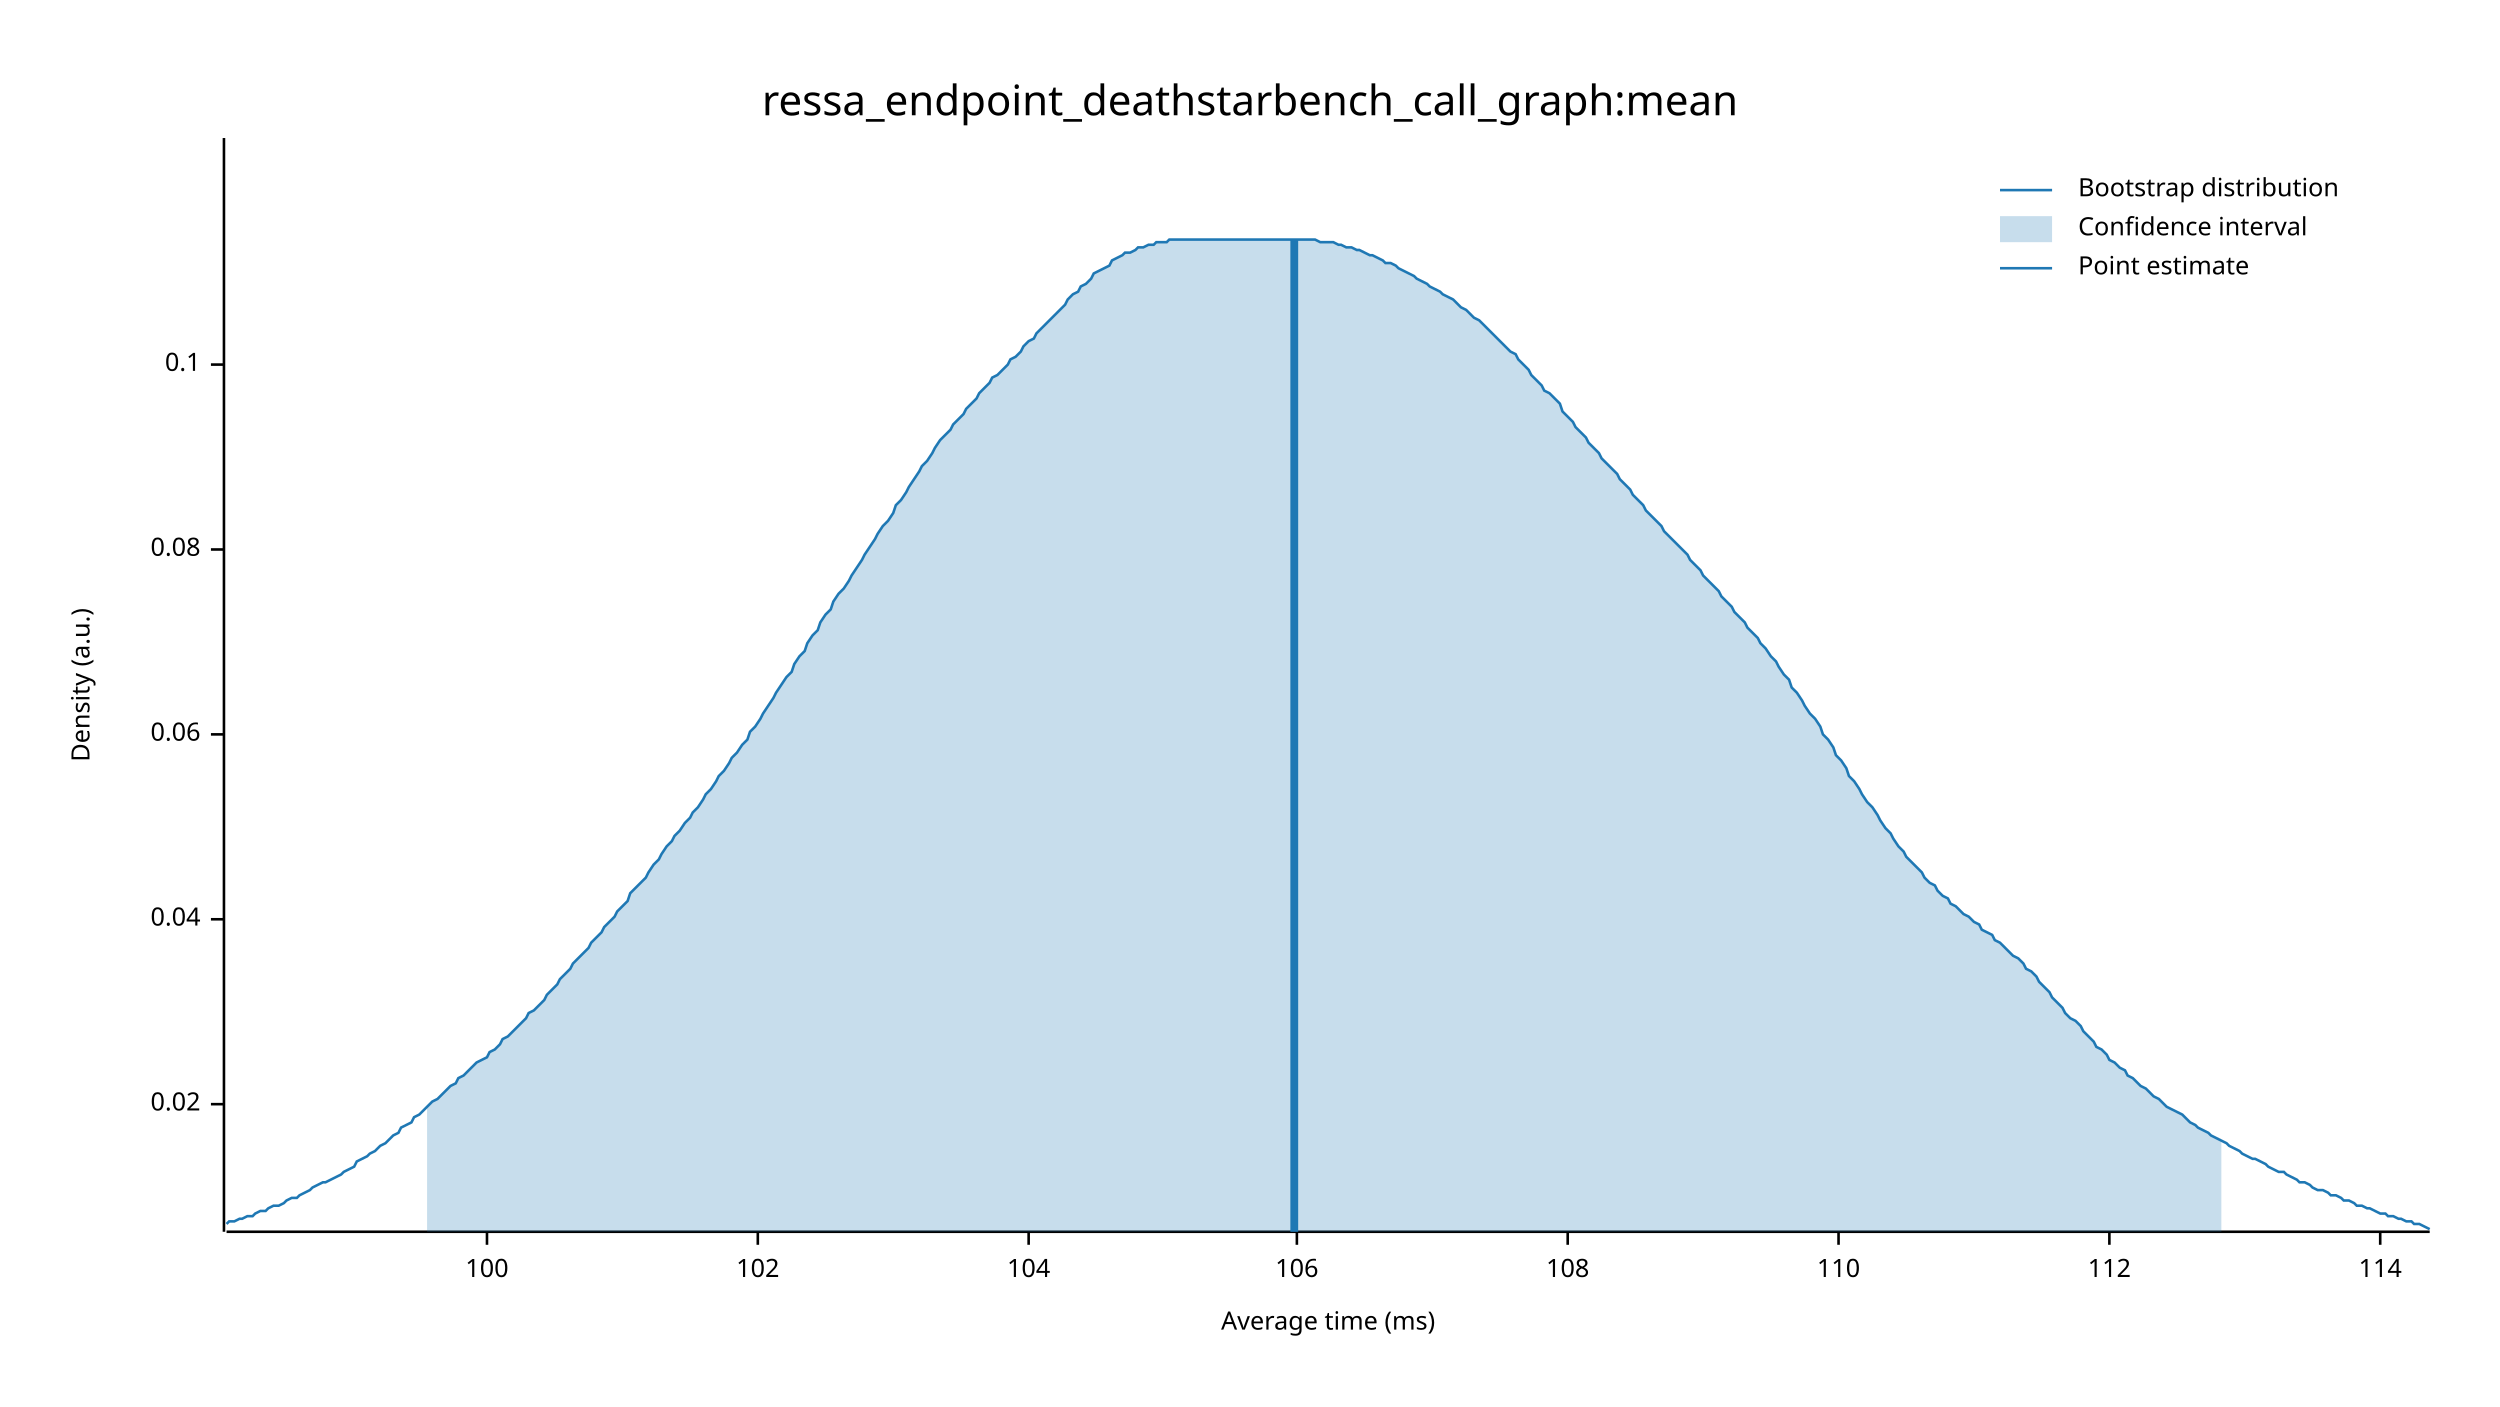
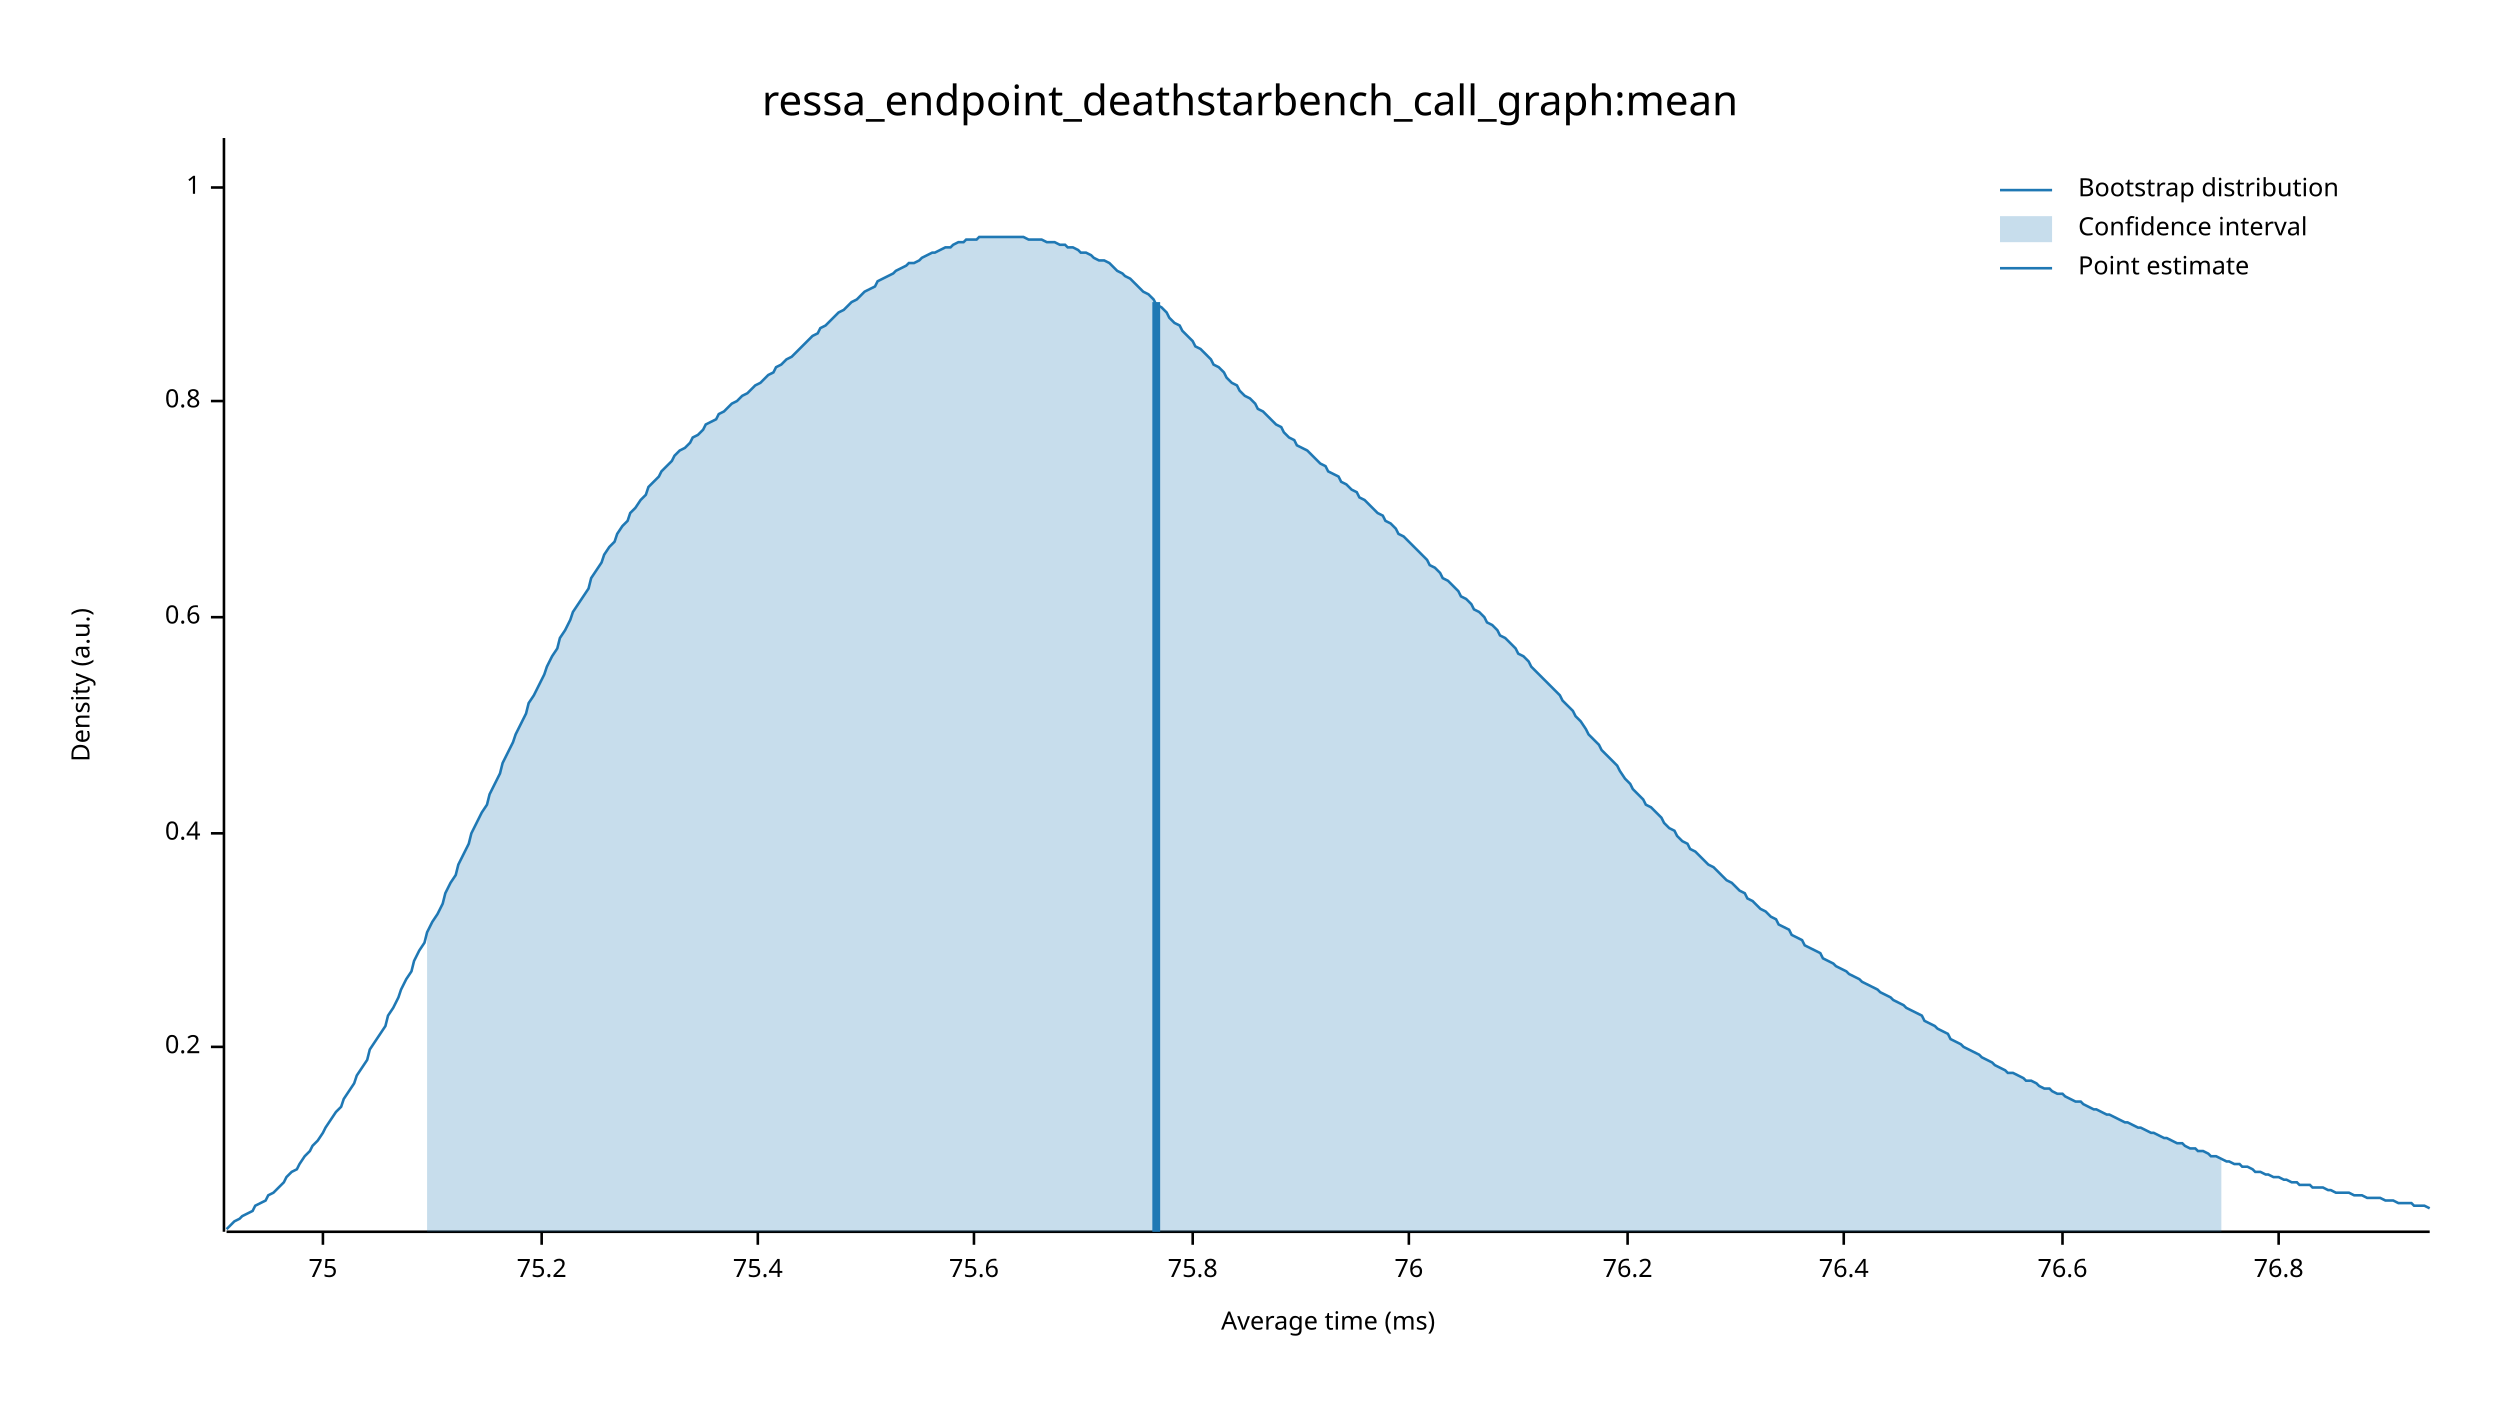
<svg xmlns="http://www.w3.org/2000/svg" width="960" height="540" viewBox="0 0 960 540">
  <text x="480" y="32" dy="0.76em" text-anchor="middle" font-family="sans-serif" font-size="16.129" opacity="1" fill="#000000">
ressa_endpoint_deathstarbench_call_graph:mean
</text>
  <text x="27" y="263" dy="0.76em" text-anchor="middle" font-family="sans-serif" font-size="9.677" opacity="1" fill="#000000" transform="rotate(270, 27, 263)">
Density (a.u.)
</text>
  <text x="510" y="513" dy="-0.5ex" text-anchor="middle" font-family="sans-serif" font-size="9.677" opacity="1" fill="#000000">
Average time (ms)
</text>
  <polyline fill="none" opacity="1" stroke="#000000" stroke-width="1" points="86,53 86,473 " />
-   <text x="77" y="424" dy="0.5ex" text-anchor="end" font-family="sans-serif" font-size="9.677" opacity="1" fill="#000000">
- 0.02
+   <text x="77" y="402" dy="0.5ex" text-anchor="end" font-family="sans-serif" font-size="9.677" opacity="1" fill="#000000">
+ 0.2
</text>
-   <polyline fill="none" opacity="1" stroke="#000000" stroke-width="1" points="81,424 86,424 " />
-   <text x="77" y="353" dy="0.5ex" text-anchor="end" font-family="sans-serif" font-size="9.677" opacity="1" fill="#000000">
- 0.04
+   <polyline fill="none" opacity="1" stroke="#000000" stroke-width="1" points="81,402 86,402 " />
+   <text x="77" y="320" dy="0.5ex" text-anchor="end" font-family="sans-serif" font-size="9.677" opacity="1" fill="#000000">
+ 0.4
</text>
-   <polyline fill="none" opacity="1" stroke="#000000" stroke-width="1" points="81,353 86,353 " />
-   <text x="77" y="282" dy="0.5ex" text-anchor="end" font-family="sans-serif" font-size="9.677" opacity="1" fill="#000000">
- 0.06
+   <polyline fill="none" opacity="1" stroke="#000000" stroke-width="1" points="81,320 86,320 " />
+   <text x="77" y="237" dy="0.5ex" text-anchor="end" font-family="sans-serif" font-size="9.677" opacity="1" fill="#000000">
+ 0.6
</text>
-   <polyline fill="none" opacity="1" stroke="#000000" stroke-width="1" points="81,282 86,282 " />
-   <text x="77" y="211" dy="0.5ex" text-anchor="end" font-family="sans-serif" font-size="9.677" opacity="1" fill="#000000">
- 0.08
+   <polyline fill="none" opacity="1" stroke="#000000" stroke-width="1" points="81,237 86,237 " />
+   <text x="77" y="154" dy="0.5ex" text-anchor="end" font-family="sans-serif" font-size="9.677" opacity="1" fill="#000000">
+ 0.8
</text>
-   <polyline fill="none" opacity="1" stroke="#000000" stroke-width="1" points="81,211 86,211 " />
-   <text x="77" y="140" dy="0.5ex" text-anchor="end" font-family="sans-serif" font-size="9.677" opacity="1" fill="#000000">
- 0.1
+   <polyline fill="none" opacity="1" stroke="#000000" stroke-width="1" points="81,154 86,154 " />
+   <text x="77" y="72" dy="0.5ex" text-anchor="end" font-family="sans-serif" font-size="9.677" opacity="1" fill="#000000">
+ 1
</text>
-   <polyline fill="none" opacity="1" stroke="#000000" stroke-width="1" points="81,140 86,140 " />
+   <polyline fill="none" opacity="1" stroke="#000000" stroke-width="1" points="81,72 86,72 " />
  <polyline fill="none" opacity="1" stroke="#000000" stroke-width="1" points="87,473 933,473 " />
-   <text x="187" y="483" dy="0.76em" text-anchor="middle" font-family="sans-serif" font-size="9.677" opacity="1" fill="#000000">
- 100
+   <text x="124" y="483" dy="0.76em" text-anchor="middle" font-family="sans-serif" font-size="9.677" opacity="1" fill="#000000">
+ 75
</text>
-   <polyline fill="none" opacity="1" stroke="#000000" stroke-width="1" points="187,473 187,478 " />
+   <polyline fill="none" opacity="1" stroke="#000000" stroke-width="1" points="124,473 124,478 " />
+   <text x="208" y="483" dy="0.76em" text-anchor="middle" font-family="sans-serif" font-size="9.677" opacity="1" fill="#000000">
+ 75.2
+ </text>
+   <polyline fill="none" opacity="1" stroke="#000000" stroke-width="1" points="208,473 208,478 " />
  <text x="291" y="483" dy="0.76em" text-anchor="middle" font-family="sans-serif" font-size="9.677" opacity="1" fill="#000000">
- 102
+ 75.4
</text>
  <polyline fill="none" opacity="1" stroke="#000000" stroke-width="1" points="291,473 291,478 " />
-   <text x="395" y="483" dy="0.76em" text-anchor="middle" font-family="sans-serif" font-size="9.677" opacity="1" fill="#000000">
- 104
+   <text x="374" y="483" dy="0.76em" text-anchor="middle" font-family="sans-serif" font-size="9.677" opacity="1" fill="#000000">
+ 75.6
</text>
-   <polyline fill="none" opacity="1" stroke="#000000" stroke-width="1" points="395,473 395,478 " />
-   <text x="498" y="483" dy="0.76em" text-anchor="middle" font-family="sans-serif" font-size="9.677" opacity="1" fill="#000000">
- 106
+   <polyline fill="none" opacity="1" stroke="#000000" stroke-width="1" points="374,473 374,478 " />
+   <text x="458" y="483" dy="0.76em" text-anchor="middle" font-family="sans-serif" font-size="9.677" opacity="1" fill="#000000">
+ 75.8
</text>
-   <polyline fill="none" opacity="1" stroke="#000000" stroke-width="1" points="498,473 498,478 " />
-   <text x="602" y="483" dy="0.76em" text-anchor="middle" font-family="sans-serif" font-size="9.677" opacity="1" fill="#000000">
- 108
+   <polyline fill="none" opacity="1" stroke="#000000" stroke-width="1" points="458,473 458,478 " />
+   <text x="541" y="483" dy="0.76em" text-anchor="middle" font-family="sans-serif" font-size="9.677" opacity="1" fill="#000000">
+ 76
</text>
-   <polyline fill="none" opacity="1" stroke="#000000" stroke-width="1" points="602,473 602,478 " />
-   <text x="706" y="483" dy="0.76em" text-anchor="middle" font-family="sans-serif" font-size="9.677" opacity="1" fill="#000000">
- 110
+   <polyline fill="none" opacity="1" stroke="#000000" stroke-width="1" points="541,473 541,478 " />
+   <text x="625" y="483" dy="0.76em" text-anchor="middle" font-family="sans-serif" font-size="9.677" opacity="1" fill="#000000">
+ 76.2
</text>
-   <polyline fill="none" opacity="1" stroke="#000000" stroke-width="1" points="706,473 706,478 " />
-   <text x="810" y="483" dy="0.76em" text-anchor="middle" font-family="sans-serif" font-size="9.677" opacity="1" fill="#000000">
- 112
+   <polyline fill="none" opacity="1" stroke="#000000" stroke-width="1" points="625,473 625,478 " />
+   <text x="708" y="483" dy="0.76em" text-anchor="middle" font-family="sans-serif" font-size="9.677" opacity="1" fill="#000000">
+ 76.4
</text>
-   <polyline fill="none" opacity="1" stroke="#000000" stroke-width="1" points="810,473 810,478 " />
-   <text x="914" y="483" dy="0.76em" text-anchor="middle" font-family="sans-serif" font-size="9.677" opacity="1" fill="#000000">
- 114
+   <polyline fill="none" opacity="1" stroke="#000000" stroke-width="1" points="708,473 708,478 " />
+   <text x="792" y="483" dy="0.76em" text-anchor="middle" font-family="sans-serif" font-size="9.677" opacity="1" fill="#000000">
+ 76.6
</text>
-   <polyline fill="none" opacity="1" stroke="#000000" stroke-width="1" points="914,473 914,478 " />
-   <polyline fill="none" opacity="1" stroke="#1F78B4" stroke-width="1" points="87,470 88,469 90,469 92,468 93,468 95,467 97,467 98,466 100,465 102,465 103,464 105,463 107,463 109,462 110,461 112,460 114,460 115,459 117,458 119,457 120,456 122,455 124,454 125,454 127,453 129,452 131,451 132,450 134,449 136,448 137,446 139,445 141,444 142,443 144,442 146,440 148,439 149,438 151,436 153,435 154,433 156,432 158,431 159,429 161,428 163,426 164,425 166,423 168,422 170,420 171,419 173,417 175,416 176,414 178,413 180,411 181,410 183,408 185,407 187,406 188,404 190,403 192,401 193,399 195,398 197,396 198,395 200,393 202,391 203,389 205,388 207,386 209,384 210,382 212,380 214,378 215,376 217,374 219,372 220,370 222,368 224,366 226,364 227,362 229,360 231,358 232,356 234,354 236,352 237,350 239,348 241,346 242,343 244,341 246,339 248,337 249,335 251,332 253,330 254,328 256,325 258,323 259,321 261,319 263,316 265,314 266,312 268,310 270,307 271,305 273,303 275,300 276,298 278,296 280,293 281,291 283,289 285,286 287,284 288,281 290,279 292,276 293,274 295,271 297,268 298,266 300,263 302,260 304,258 305,255 307,252 309,250 310,247 312,244 314,242 315,239 317,236 319,234 320,231 322,228 324,226 326,223 327,221 329,218 331,215 332,213 334,210 336,207 337,205 339,202 341,200 343,197 344,194 346,192 348,189 349,187 351,184 353,181 354,179 356,177 358,174 359,172 361,169 363,167 365,165 366,163 368,161 370,159 371,157 373,155 375,153 376,151 378,149 380,147 381,145 383,144 385,142 387,140 388,138 390,137 392,135 393,133 395,131 397,130 398,128 400,126 402,124 404,122 405,121 407,119 409,117 410,115 412,113 414,112 415,110 417,109 419,107 420,105 422,104 424,103 426,102 427,100 429,99 431,98 432,97 434,97 436,96 437,95 439,95 441,94 443,94 444,93 446,93 448,93 449,92 451,92 453,92 454,92 456,92 458,92 459,92 461,92 463,92 465,92 466,92 468,92 470,92 471,92 473,92 475,92 476,92 478,92 480,92 482,92 483,92 485,92 487,92 488,92 490,92 492,92 493,92 495,92 497,92 498,92 500,92 502,92 504,92 505,92 507,93 509,93 510,93 512,93 514,94 515,94 517,95 519,95 521,96 522,96 524,97 526,98 527,98 529,99 531,100 532,101 534,101 536,102 537,103 539,104 541,105 543,106 544,107 546,108 548,109 549,110 551,111 553,112 554,113 556,114 558,115 560,117 561,118 563,119 565,121 566,122 568,123 570,125 571,126 573,128 575,130 576,131 578,133 580,135 582,136 583,138 585,140 587,142 588,144 590,146 592,148 593,150 595,151 597,153 599,155 600,158 602,160 604,162 605,164 607,166 609,168 610,170 612,172 614,174 615,176 617,178 619,180 621,182 622,184 624,186 626,188 627,190 629,192 631,194 632,196 634,198 636,200 638,202 639,204 641,206 643,208 644,209 646,211 648,213 649,215 651,217 653,219 654,221 656,223 658,225 660,227 661,229 663,231 665,233 666,235 668,237 670,239 671,241 673,243 675,245 676,247 678,249 680,252 682,254 683,256 685,259 687,261 688,264 690,266 692,269 693,271 695,274 697,276 699,279 700,282 702,284 704,287 705,290 707,292 709,295 710,298 712,300 714,303 715,305 717,308 719,310 721,313 722,315 724,318 726,320 727,322 729,325 731,327 732,329 734,331 736,333 738,335 739,337 741,339 743,340 744,342 746,344 748,345 749,347 751,348 753,350 754,351 756,352 758,354 760,355 761,357 763,358 765,359 766,361 768,362 770,364 771,365 773,367 775,368 777,370 778,372 780,373 782,375 783,377 785,379 787,381 788,383 790,385 792,387 793,389 795,391 797,392 799,394 800,396 802,398 804,400 805,402 807,403 809,405 810,407 812,408 814,410 816,411 817,413 819,414 821,416 822,417 824,418 826,420 827,421 829,422 831,424 832,425 834,426 836,427 838,428 839,429 841,431 843,432 844,433 846,434 848,435 849,436 851,437 853,438 855,439 856,440 858,441 860,442 861,443 863,444 865,445 866,445 868,446 870,447 871,448 873,449 875,450 877,450 878,451 880,452 882,453 883,454 885,454 887,455 888,456 890,457 892,457 894,458 895,459 897,459 899,460 900,461 902,461 904,462 905,463 907,463 909,464 910,464 912,465 914,466 916,466 917,467 919,467 921,468 922,468 924,469 926,469 927,470 929,470 931,471 933,472 " />
-   <polygon opacity="0.25" fill="#1F78B4" points="164,425 166,423 168,422 170,420 171,419 173,417 175,416 176,414 178,413 180,411 181,410 183,408 185,407 187,406 188,404 190,403 192,401 193,399 195,398 197,396 198,395 200,393 202,391 203,389 205,388 207,386 209,384 210,382 212,380 214,378 215,376 217,374 219,372 220,370 222,368 224,366 226,364 227,362 229,360 231,358 232,356 234,354 236,352 237,350 239,348 241,346 242,343 244,341 246,339 248,337 249,335 251,332 253,330 254,328 256,325 258,323 259,321 261,319 263,316 265,314 266,312 268,310 270,307 271,305 273,303 275,300 276,298 278,296 280,293 281,291 283,289 285,286 287,284 288,281 290,279 292,276 293,274 295,271 297,268 298,266 300,263 302,260 304,258 305,255 307,252 309,250 310,247 312,244 314,242 315,239 317,236 319,234 320,231 322,228 324,226 326,223 327,221 329,218 331,215 332,213 334,210 336,207 337,205 339,202 341,200 343,197 344,194 346,192 348,189 349,187 351,184 353,181 354,179 356,177 358,174 359,172 361,169 363,167 365,165 366,163 368,161 370,159 371,157 373,155 375,153 376,151 378,149 380,147 381,145 383,144 385,142 387,140 388,138 390,137 392,135 393,133 395,131 397,130 398,128 400,126 402,124 404,122 405,121 407,119 409,117 410,115 412,113 414,112 415,110 417,109 419,107 420,105 422,104 424,103 426,102 427,100 429,99 431,98 432,97 434,97 436,96 437,95 439,95 441,94 443,94 444,93 446,93 448,93 449,92 451,92 453,92 454,92 456,92 458,92 459,92 461,92 463,92 465,92 466,92 468,92 470,92 471,92 473,92 475,92 476,92 478,92 480,92 482,92 483,92 485,92 487,92 488,92 490,92 492,92 493,92 495,92 497,92 498,92 500,92 502,92 504,92 505,92 507,93 509,93 510,93 512,93 514,94 515,94 517,95 519,95 521,96 522,96 524,97 526,98 527,98 529,99 531,100 532,101 534,101 536,102 537,103 539,104 541,105 543,106 544,107 546,108 548,109 549,110 551,111 553,112 554,113 556,114 558,115 560,117 561,118 563,119 565,121 566,122 568,123 570,125 571,126 573,128 575,130 576,131 578,133 580,135 582,136 583,138 585,140 587,142 588,144 590,146 592,148 593,150 595,151 597,153 599,155 600,158 602,160 604,162 605,164 607,166 609,168 610,170 612,172 614,174 615,176 617,178 619,180 621,182 622,184 624,186 626,188 627,190 629,192 631,194 632,196 634,198 636,200 638,202 639,204 641,206 643,208 644,209 646,211 648,213 649,215 651,217 653,219 654,221 656,223 658,225 660,227 661,229 663,231 665,233 666,235 668,237 670,239 671,241 673,243 675,245 676,247 678,249 680,252 682,254 683,256 685,259 687,261 688,264 690,266 692,269 693,271 695,274 697,276 699,279 700,282 702,284 704,287 705,290 707,292 709,295 710,298 712,300 714,303 715,305 717,308 719,310 721,313 722,315 724,318 726,320 727,322 729,325 731,327 732,329 734,331 736,333 738,335 739,337 741,339 743,340 744,342 746,344 748,345 749,347 751,348 753,350 754,351 756,352 758,354 760,355 761,357 763,358 765,359 766,361 768,362 770,364 771,365 773,367 775,368 777,370 778,372 780,373 782,375 783,377 785,379 787,381 788,383 790,385 792,387 793,389 795,391 797,392 799,394 800,396 802,398 804,400 805,402 807,403 809,405 810,407 812,408 814,410 816,411 817,413 819,414 821,416 822,417 824,418 826,420 827,421 829,422 831,424 832,425 834,426 836,427 838,428 839,429 841,431 843,432 844,433 846,434 848,435 849,436 851,437 853,438 853,473 164,473 " />
-   <polyline fill="none" opacity="1" stroke="#1F78B4" stroke-width="3" points="497,473 497,92 " />
+   <polyline fill="none" opacity="1" stroke="#000000" stroke-width="1" points="792,473 792,478 " />
+   <text x="875" y="483" dy="0.76em" text-anchor="middle" font-family="sans-serif" font-size="9.677" opacity="1" fill="#000000">
+ 76.8
+ </text>
+   <polyline fill="none" opacity="1" stroke="#000000" stroke-width="1" points="875,473 875,478 " />
+   <polyline fill="none" opacity="1" stroke="#1F78B4" stroke-width="1" points="87,472 88,471 90,469 92,468 93,467 95,466 97,465 98,463 100,462 102,461 103,459 105,458 107,456 109,454 110,452 112,450 114,449 115,447 117,444 119,442 120,440 122,438 124,435 125,433 127,430 129,427 131,425 132,422 134,419 136,416 137,413 139,410 141,407 142,403 144,400 146,397 148,394 149,390 151,387 153,383 154,380 156,376 158,373 159,369 161,365 163,362 164,358 166,354 168,351 170,347 171,343 173,339 175,336 176,332 178,328 180,324 181,320 183,316 185,312 187,309 188,305 190,301 192,297 193,293 195,289 197,285 198,282 200,278 202,274 203,270 205,267 207,263 209,259 210,256 212,252 214,249 215,245 217,242 219,238 220,235 222,232 224,229 226,226 227,222 229,219 231,216 232,213 234,210 236,208 237,205 239,202 241,200 242,197 244,195 246,192 248,190 249,187 251,185 253,183 254,181 256,179 258,177 259,175 261,173 263,172 265,170 266,168 268,167 270,165 271,163 273,162 275,161 276,159 278,158 280,156 281,155 283,154 285,152 287,151 288,150 290,148 292,147 293,146 295,144 297,143 298,141 300,140 302,138 304,137 305,136 307,134 309,132 310,131 312,129 314,128 315,126 317,125 319,123 320,122 322,120 324,119 326,117 327,116 329,115 331,113 332,112 334,111 336,110 337,108 339,107 341,106 343,105 344,104 346,103 348,102 349,101 351,101 353,100 354,99 356,98 358,97 359,97 361,96 363,95 365,95 366,94 368,93 370,93 371,92 373,92 375,92 376,91 378,91 380,91 381,91 383,91 385,91 387,91 388,91 390,91 392,91 393,91 395,92 397,92 398,92 400,92 402,93 404,93 405,93 407,94 409,94 410,95 412,95 414,96 415,97 417,97 419,98 420,99 422,100 424,100 426,101 427,102 429,104 431,105 432,106 434,107 436,109 437,110 439,112 441,113 443,115 444,117 446,118 448,120 449,122 451,124 453,125 454,127 456,129 458,131 459,133 461,134 463,136 465,138 466,140 468,141 470,143 471,145 473,147 475,148 476,150 478,152 480,153 482,155 483,157 485,158 487,160 488,161 490,163 492,164 493,166 495,168 497,169 498,171 500,172 502,173 504,175 505,176 507,178 509,179 510,181 512,182 514,183 515,185 517,186 519,188 521,189 522,191 524,192 526,194 527,195 529,197 531,198 532,200 534,201 536,203 537,205 539,206 541,208 543,210 544,211 546,213 548,215 549,217 551,218 553,220 554,222 556,223 558,225 560,227 561,229 563,230 565,232 566,234 568,235 570,237 571,239 573,240 575,242 576,244 578,245 580,247 582,249 583,251 585,252 587,254 588,256 590,258 592,260 593,261 595,263 597,265 599,267 600,269 602,271 604,273 605,275 607,277 609,280 610,282 612,284 614,286 615,288 617,290 619,292 621,294 622,296 624,299 626,301 627,303 629,305 631,307 632,309 634,310 636,312 638,314 639,316 641,318 643,319 644,321 646,323 648,324 649,326 651,327 653,329 654,330 656,332 658,333 660,335 661,336 663,338 665,339 666,340 668,342 670,343 671,345 673,346 675,348 676,349 678,350 680,352 682,353 683,355 685,356 687,357 688,359 690,360 692,361 693,363 695,364 697,365 699,366 700,368 702,369 704,370 705,371 707,372 709,373 710,374 712,375 714,376 715,377 717,378 719,379 721,380 722,381 724,382 726,383 727,384 729,385 731,386 732,387 734,388 736,389 738,390 739,392 741,393 743,394 744,395 746,396 748,397 749,399 751,400 753,401 754,402 756,403 758,404 760,405 761,406 763,407 765,408 766,409 768,410 770,411 771,412 773,412 775,413 777,414 778,415 780,415 782,416 783,417 785,418 787,418 788,419 790,420 792,420 793,421 795,422 797,423 799,423 800,424 802,425 804,426 805,426 807,427 809,428 810,428 812,429 814,430 816,431 817,431 819,432 821,433 822,433 824,434 826,435 827,435 829,436 831,437 832,437 834,438 836,439 838,439 839,440 841,441 843,441 844,442 846,442 848,443 849,444 851,444 853,445 855,446 856,446 858,447 860,447 861,448 863,448 865,449 866,450 868,450 870,451 871,451 873,452 875,452 877,453 878,453 880,454 882,454 883,455 885,455 887,455 888,456 890,456 892,456 894,457 895,457 897,458 899,458 900,458 902,458 904,459 905,459 907,459 909,460 910,460 912,460 914,460 916,461 917,461 919,461 921,462 922,462 924,462 926,462 927,463 929,463 931,463 933,464 " />
+   <polygon opacity="0.25" fill="#1F78B4" points="164,358 166,354 168,351 170,347 171,343 173,339 175,336 176,332 178,328 180,324 181,320 183,316 185,312 187,309 188,305 190,301 192,297 193,293 195,289 197,285 198,282 200,278 202,274 203,270 205,267 207,263 209,259 210,256 212,252 214,249 215,245 217,242 219,238 220,235 222,232 224,229 226,226 227,222 229,219 231,216 232,213 234,210 236,208 237,205 239,202 241,200 242,197 244,195 246,192 248,190 249,187 251,185 253,183 254,181 256,179 258,177 259,175 261,173 263,172 265,170 266,168 268,167 270,165 271,163 273,162 275,161 276,159 278,158 280,156 281,155 283,154 285,152 287,151 288,150 290,148 292,147 293,146 295,144 297,143 298,141 300,140 302,138 304,137 305,136 307,134 309,132 310,131 312,129 314,128 315,126 317,125 319,123 320,122 322,120 324,119 326,117 327,116 329,115 331,113 332,112 334,111 336,110 337,108 339,107 341,106 343,105 344,104 346,103 348,102 349,101 351,101 353,100 354,99 356,98 358,97 359,97 361,96 363,95 365,95 366,94 368,93 370,93 371,92 373,92 375,92 376,91 378,91 380,91 381,91 383,91 385,91 387,91 388,91 390,91 392,91 393,91 395,92 397,92 398,92 400,92 402,93 404,93 405,93 407,94 409,94 410,95 412,95 414,96 415,97 417,97 419,98 420,99 422,100 424,100 426,101 427,102 429,104 431,105 432,106 434,107 436,109 437,110 439,112 441,113 443,115 444,117 446,118 448,120 449,122 451,124 453,125 454,127 456,129 458,131 459,133 461,134 463,136 465,138 466,140 468,141 470,143 471,145 473,147 475,148 476,150 478,152 480,153 482,155 483,157 485,158 487,160 488,161 490,163 492,164 493,166 495,168 497,169 498,171 500,172 502,173 504,175 505,176 507,178 509,179 510,181 512,182 514,183 515,185 517,186 519,188 521,189 522,191 524,192 526,194 527,195 529,197 531,198 532,200 534,201 536,203 537,205 539,206 541,208 543,210 544,211 546,213 548,215 549,217 551,218 553,220 554,222 556,223 558,225 560,227 561,229 563,230 565,232 566,234 568,235 570,237 571,239 573,240 575,242 576,244 578,245 580,247 582,249 583,251 585,252 587,254 588,256 590,258 592,260 593,261 595,263 597,265 599,267 600,269 602,271 604,273 605,275 607,277 609,280 610,282 612,284 614,286 615,288 617,290 619,292 621,294 622,296 624,299 626,301 627,303 629,305 631,307 632,309 634,310 636,312 638,314 639,316 641,318 643,319 644,321 646,323 648,324 649,326 651,327 653,329 654,330 656,332 658,333 660,335 661,336 663,338 665,339 666,340 668,342 670,343 671,345 673,346 675,348 676,349 678,350 680,352 682,353 683,355 685,356 687,357 688,359 690,360 692,361 693,363 695,364 697,365 699,366 700,368 702,369 704,370 705,371 707,372 709,373 710,374 712,375 714,376 715,377 717,378 719,379 721,380 722,381 724,382 726,383 727,384 729,385 731,386 732,387 734,388 736,389 738,390 739,392 741,393 743,394 744,395 746,396 748,397 749,399 751,400 753,401 754,402 756,403 758,404 760,405 761,406 763,407 765,408 766,409 768,410 770,411 771,412 773,412 775,413 777,414 778,415 780,415 782,416 783,417 785,418 787,418 788,419 790,420 792,420 793,421 795,422 797,423 799,423 800,424 802,425 804,426 805,426 807,427 809,428 810,428 812,429 814,430 816,431 817,431 819,432 821,433 822,433 824,434 826,435 827,435 829,436 831,437 832,437 834,438 836,439 838,439 839,440 841,441 843,441 844,442 846,442 848,443 849,444 851,444 853,445 853,473 164,473 " />
+   <polyline fill="none" opacity="1" stroke="#1F78B4" stroke-width="3" points="444,473 444,116 " />
  <text x="798" y="68" dy="0.76em" text-anchor="start" font-family="sans-serif" font-size="9.677" opacity="1" fill="#000000">
Bootstrap distribution
</text>
  <text x="798" y="83" dy="0.76em" text-anchor="start" font-family="sans-serif" font-size="9.677" opacity="1" fill="#000000">
Confidence interval
</text>
  <text x="798" y="98" dy="0.76em" text-anchor="start" font-family="sans-serif" font-size="9.677" opacity="1" fill="#000000">
Point estimate
</text>
  <polyline fill="none" opacity="1" stroke="#1F78B4" stroke-width="1" points="768,73 788,73 " />
  <rect x="768" y="83" width="20" height="10" opacity="0.25" fill="#1F78B4" stroke="none" />
  <polyline fill="none" opacity="1" stroke="#1F78B4" stroke-width="1" points="768,103 788,103 " />
</svg>
